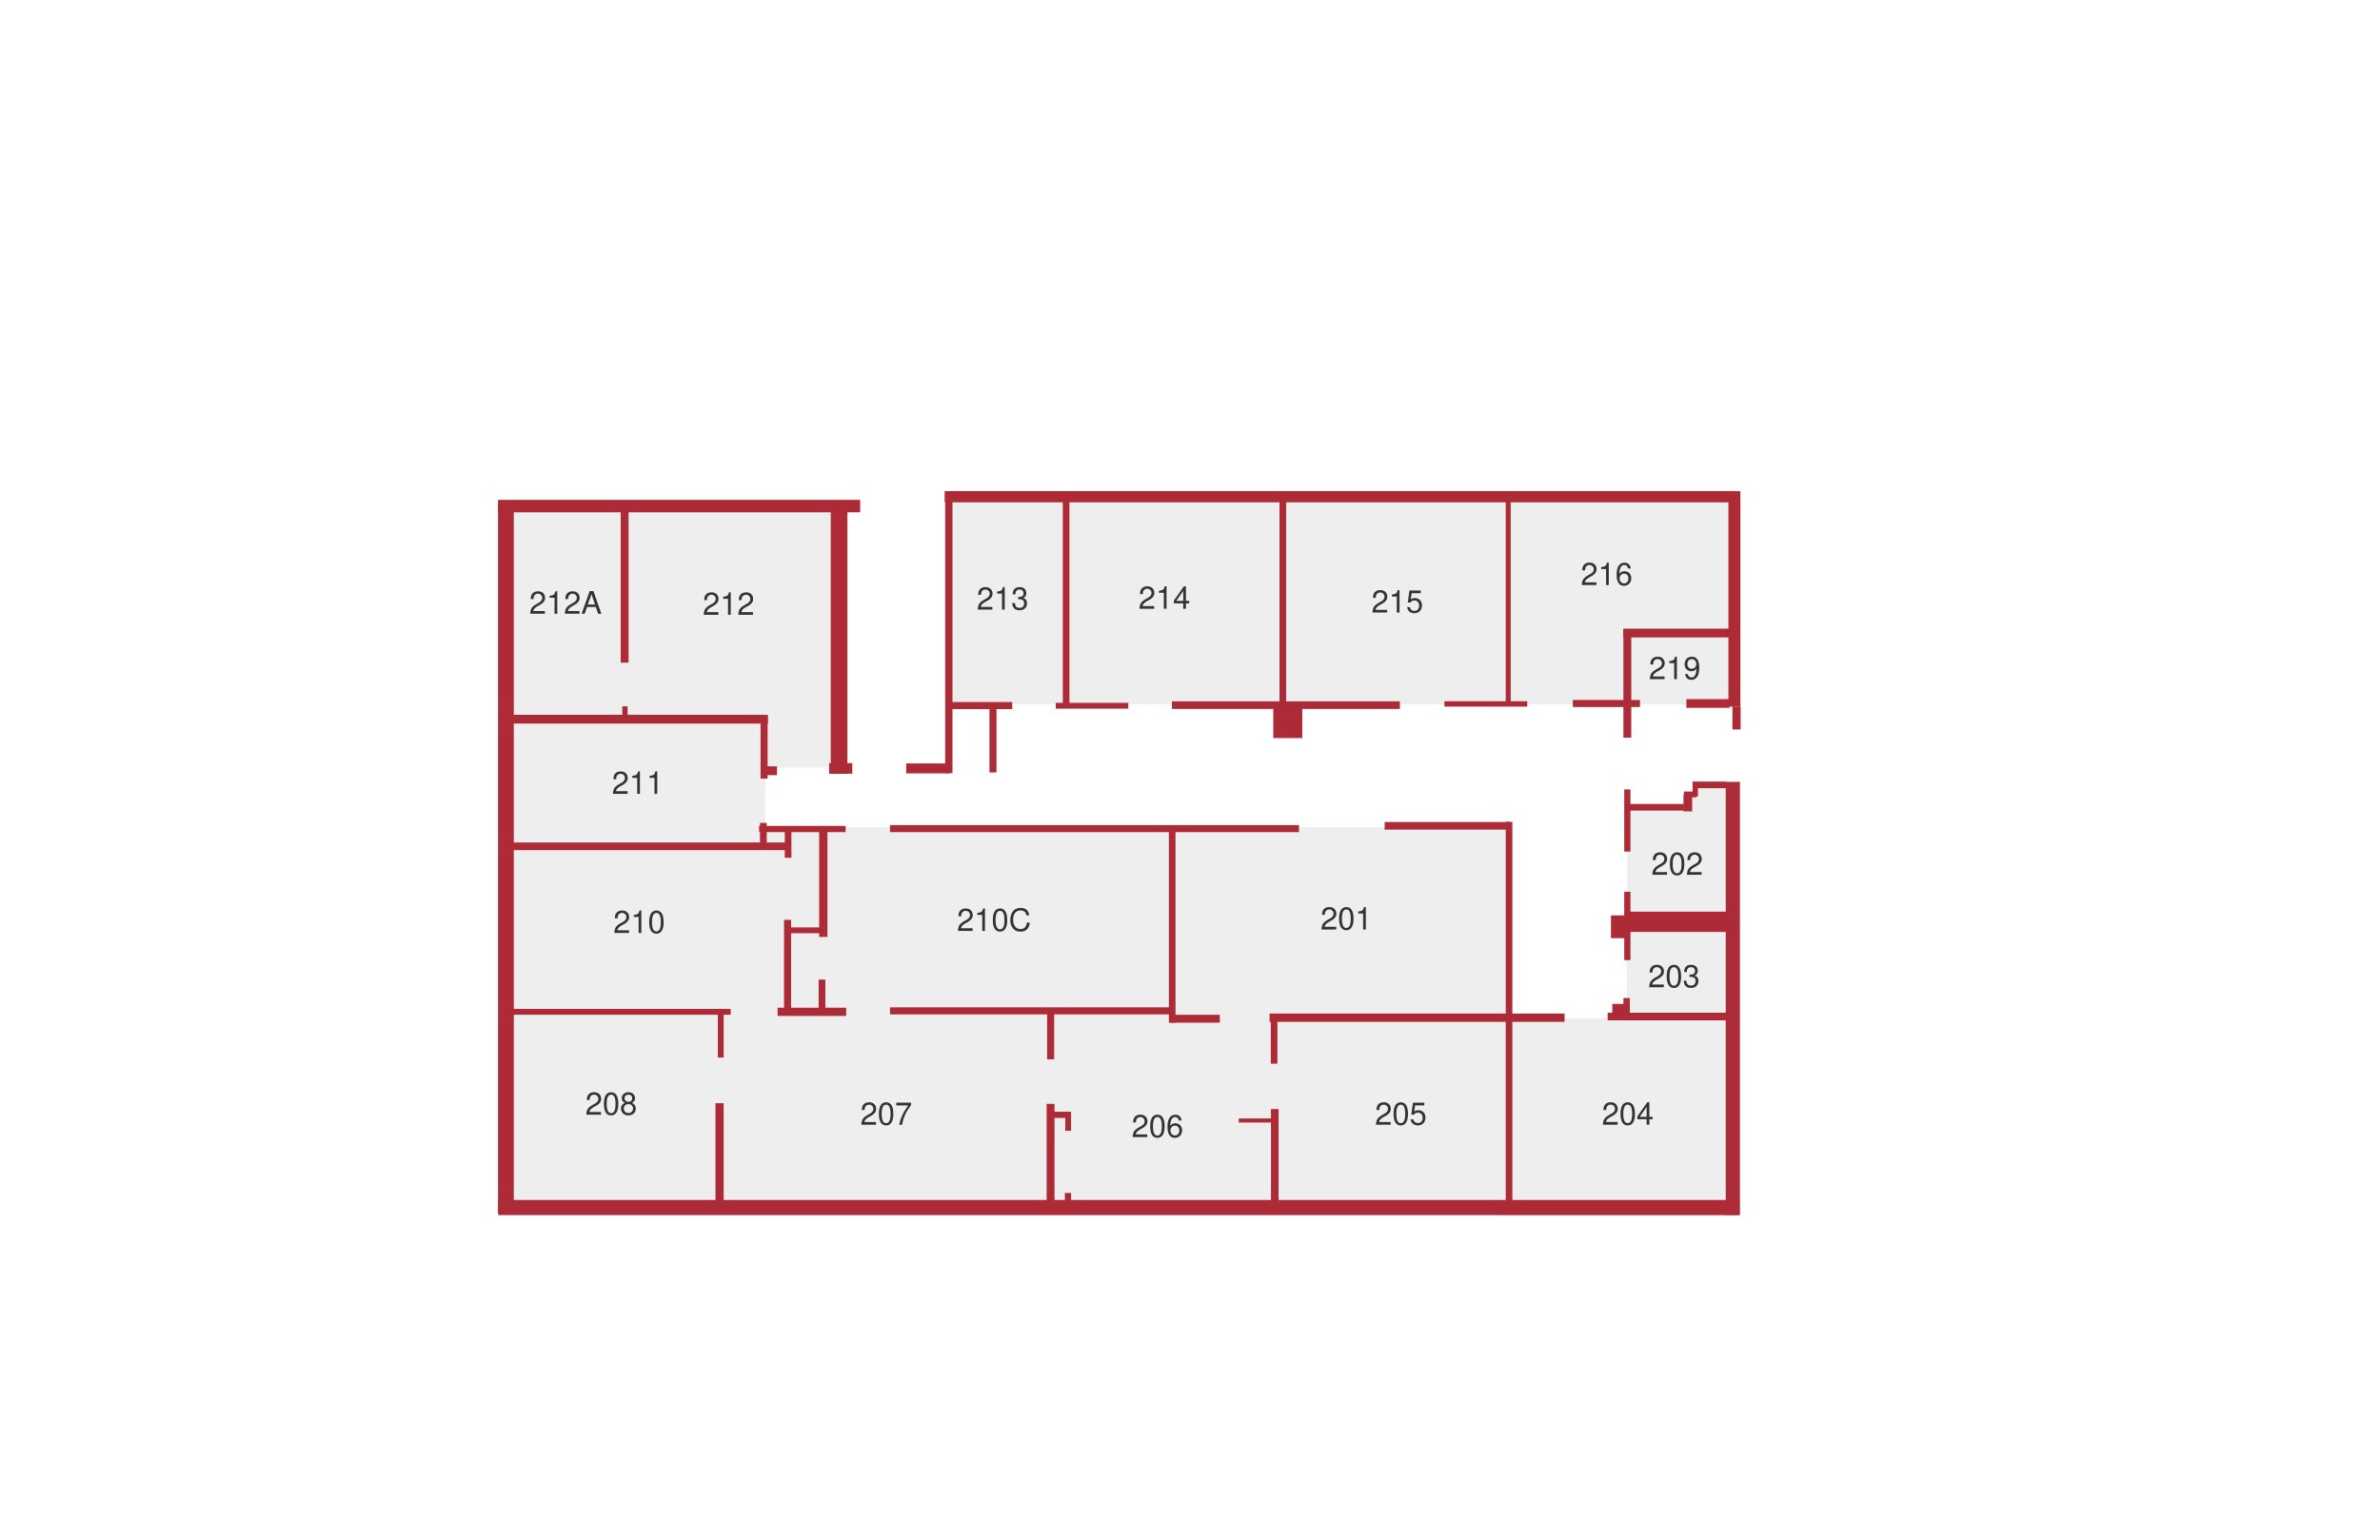
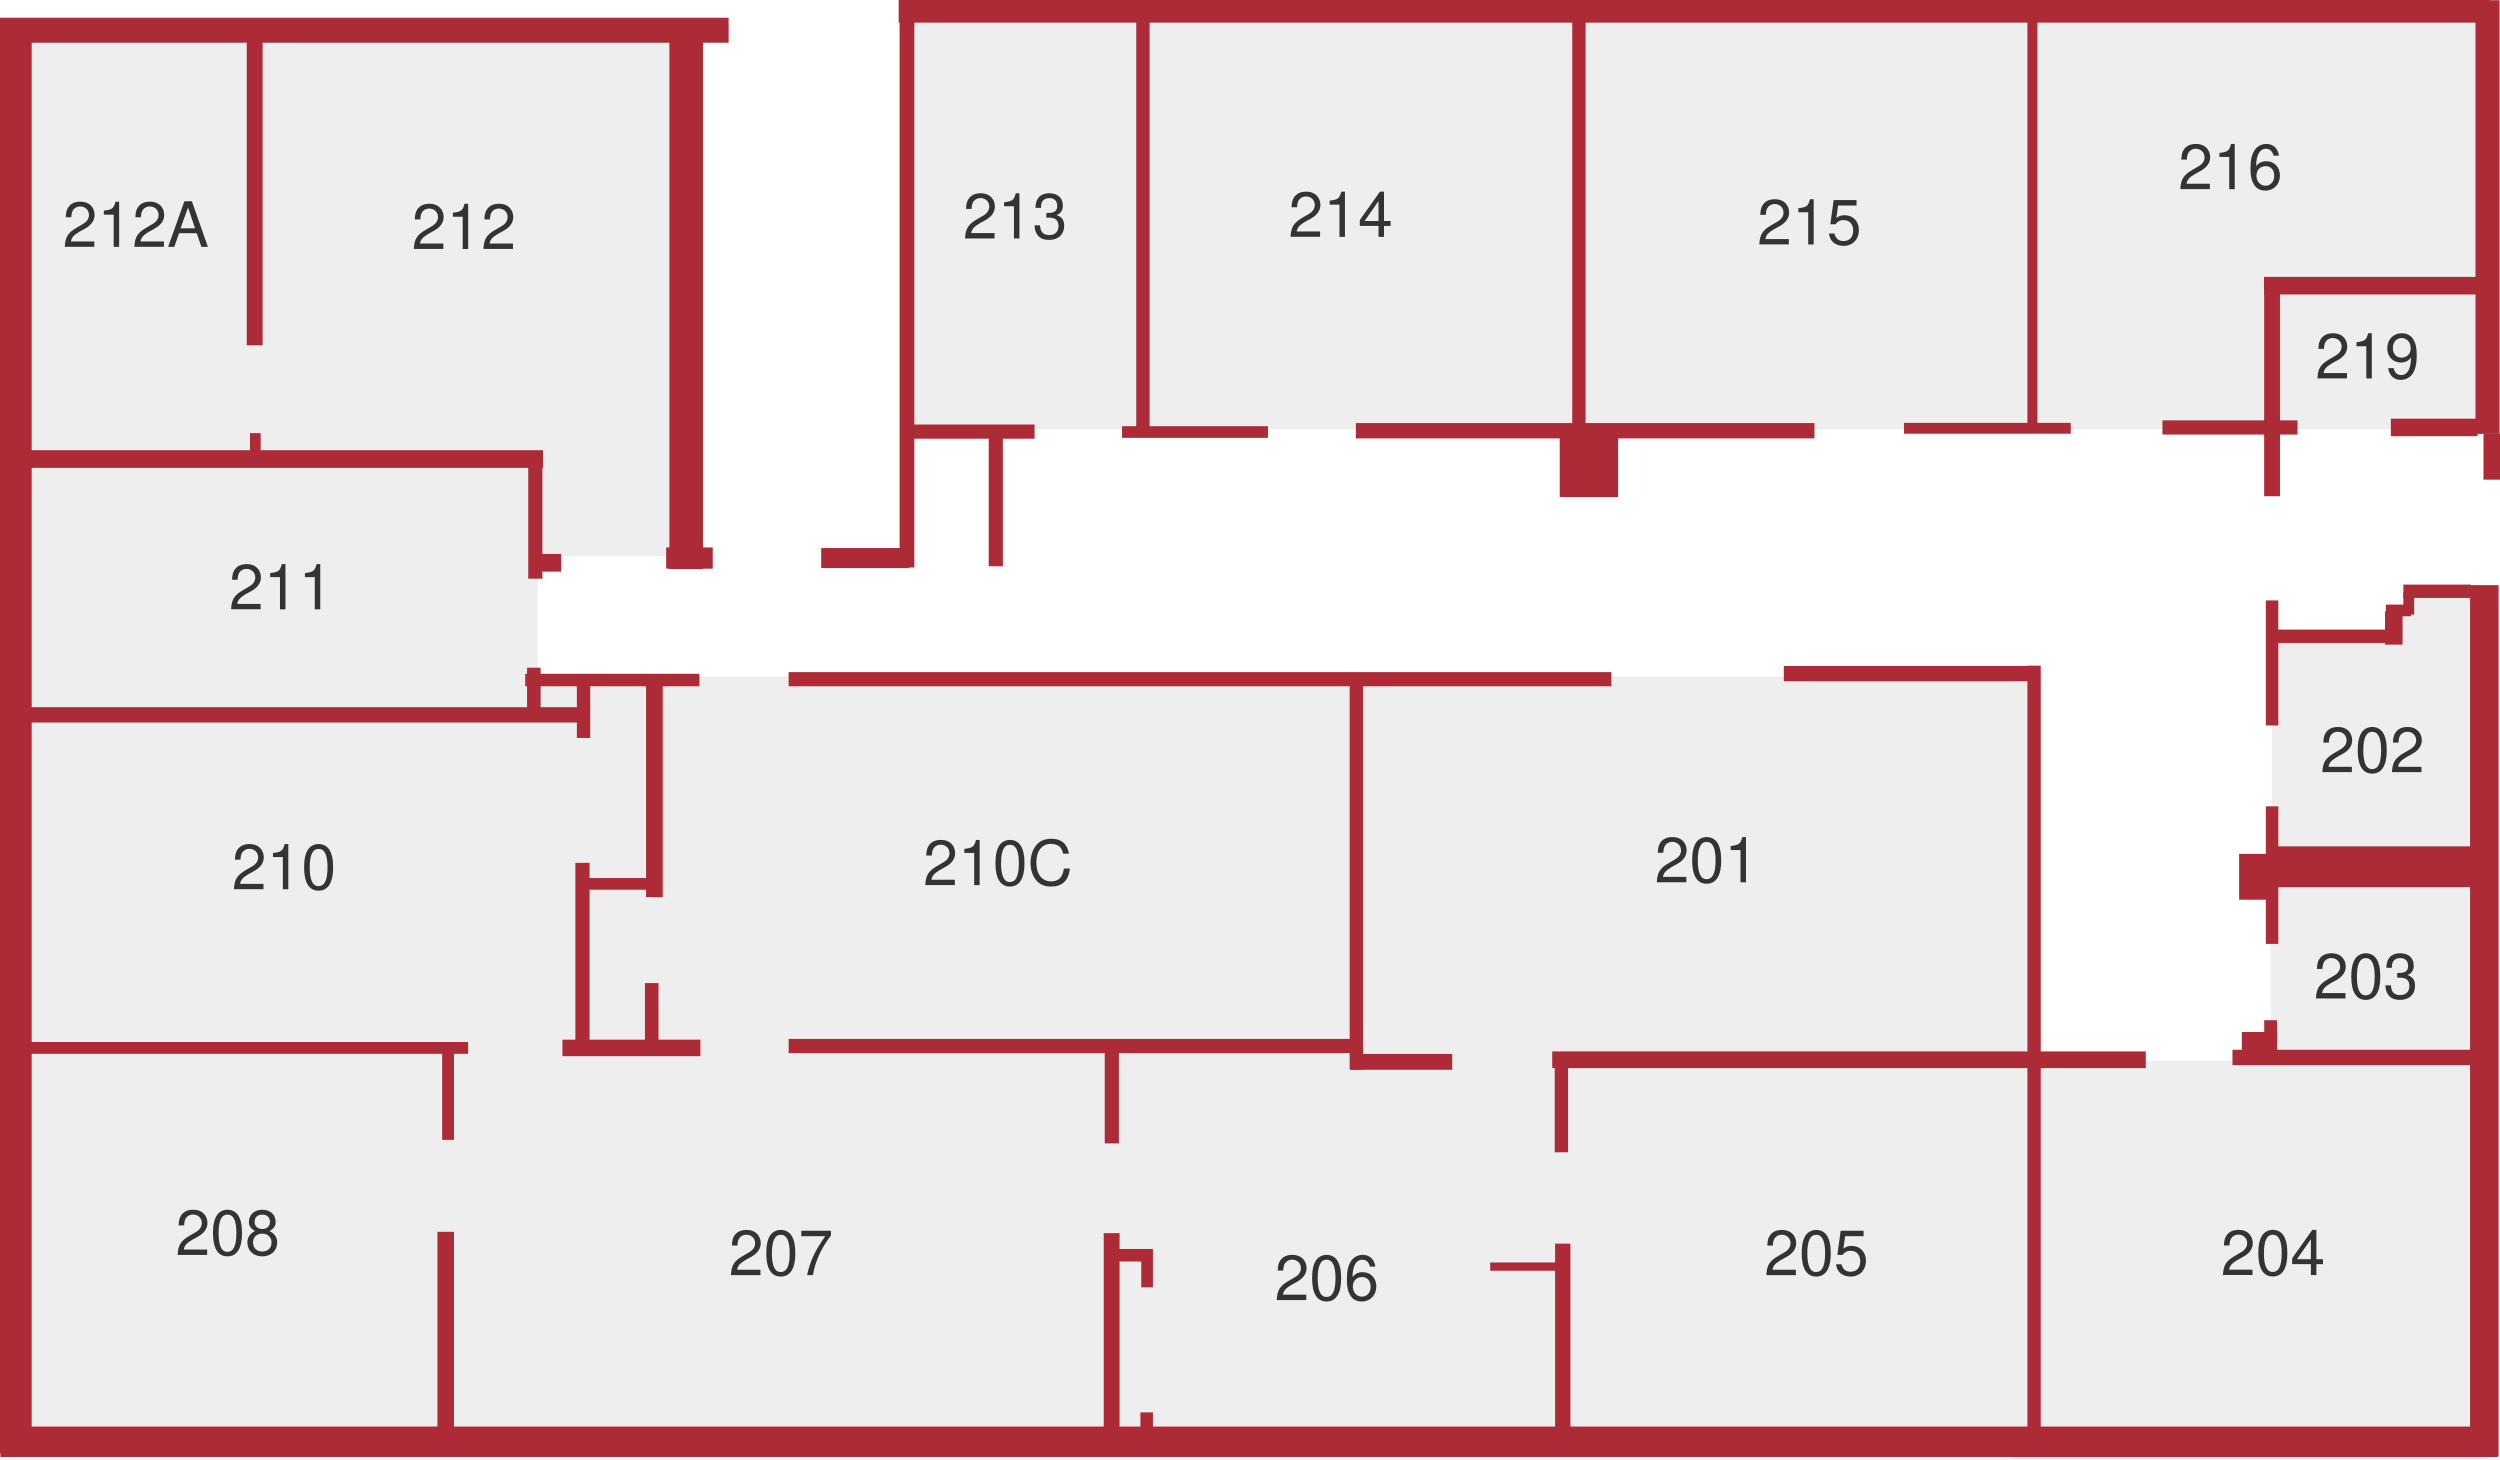
- <svg xmlns="http://www.w3.org/2000/svg" id="svg8270" version="1.1" xml:space="preserve" width="1530" height="990" viewBox="0 0 1530 990">
+ <svg xmlns="http://www.w3.org/2000/svg" id="svg8270" version="1.1" xml:space="preserve" width="798.807" height="466.3" viewBox="0 0 798.807 466.3">
  <defs id="defs8274">
    <clipPath clipPathUnits="userSpaceOnUse" id="clipPath8288">
      <path d="m 0,0 1224,0 0,792 L 0,792 0,0 Z" id="path8290" />
    </clipPath>
  </defs>
-   <g id="g8278" transform="matrix(1.25,0,0,-1.25,0,990)" style="display:inline" />
-   <g id="layer10" style="display:inline">
+   <g id="g8278" transform="matrix(1.25,0,0,-1.25,-320.1706,674.2362)" style="display:inline" />
+   <g id="layer10" style="display:inline" transform="translate(-320.1706,-315.7638)">
    <rect style="opacity:1;fill:#eeeeee;fill-opacity:1;stroke:none;stroke-width:4;stroke-miterlimit:4;stroke-dasharray:none;stroke-opacity:1" id="rect8989" width="214.717" height="165.747" x="327.726" y="327.767" />
    <rect style="opacity:1;fill:#eeeeee;fill-opacity:1;stroke:none;stroke-width:4;stroke-miterlimit:4;stroke-dasharray:none;stroke-opacity:1" id="rect8991" width="205.676" height="243.346" x="325.466" y="533.443" />
    <rect style="opacity:1;fill:#eeeeee;fill-opacity:1;stroke:none;stroke-width:4;stroke-miterlimit:4;stroke-dasharray:none;stroke-opacity:1" id="rect8993" width="166.5" height="60.271" x="325.466" y="475.432" />
    <rect style="opacity:1;fill:#eeeeee;fill-opacity:1;stroke:none;stroke-width:4;stroke-miterlimit:4;stroke-dasharray:none;stroke-opacity:1" id="rect8995" width="476.145" height="244.853" x="494.98" y="531.937" />
    <rect style="opacity:1;fill:#eeeeee;fill-opacity:1;stroke:none;stroke-width:4;stroke-miterlimit:4;stroke-dasharray:none;stroke-opacity:1" id="rect8997" width="152.186" height="127.324" x="962.837" y="654.74" />
    <rect style="opacity:1;fill:#eeeeee;fill-opacity:1;stroke:none;stroke-width:4;stroke-miterlimit:4;stroke-dasharray:none;stroke-opacity:1" id="rect8999" width="66.299" height="63.662" x="1045.71" y="594.845" />
    <rect style="opacity:1;fill:#eeeeee;fill-opacity:1;stroke:none;stroke-width:4;stroke-miterlimit:4;stroke-dasharray:none;stroke-opacity:1" id="rect9001" width="66.675" height="68.936" x="1046.087" y="519.506" />
    <rect style="opacity:1;fill:#eeeeee;fill-opacity:1;stroke:none;stroke-width:4;stroke-miterlimit:4;stroke-dasharray:none;stroke-opacity:1" id="rect9003" width="23.355" height="21.472" x="1092.044" y="505.568" />
    <rect style="opacity:1;fill:#eeeeee;fill-opacity:1;stroke:none;stroke-width:4;stroke-miterlimit:4;stroke-dasharray:none;stroke-opacity:1" id="rect9005" width="9.417" height="13.561" x="1086.394" y="510.842" />
    <rect style="opacity:1;fill:#eeeeee;fill-opacity:1;stroke:none;stroke-width:4;stroke-miterlimit:4;stroke-dasharray:none;stroke-opacity:1" id="rect9007" width="503.644" height="134.104" x="611.002" y="318.726" />
  </g>
-   <g id="layer9" style="display:inline">
+   <g id="layer9" style="display:inline" transform="translate(-320.1706,-315.7638)">
    <rect style="opacity:1;fill:#ac2b37;fill-opacity:1;stroke:none;stroke-width:4;stroke-miterlimit:4;stroke-dasharray:none;stroke-opacity:1" id="rect8839" width="232.803" height="7.991" x="320.171" y="321.424" />
    <rect style="opacity:1;fill:#ac2b37;fill-opacity:1;stroke:none;stroke-width:4;stroke-miterlimit:4;stroke-dasharray:none;stroke-opacity:1" id="rect8841" width="10.122" height="455.484" x="320.171" y="324.62" />
    <rect style="opacity:1;fill:#ac2b37;fill-opacity:1;stroke:none;stroke-width:4;stroke-miterlimit:4;stroke-dasharray:none;stroke-opacity:1" id="rect8843" width="797.896" height="9.722" x="320.304" y="771.581" />
    <rect style="opacity:1;fill:#ac2b37;fill-opacity:1;stroke:none;stroke-width:4;stroke-miterlimit:4;stroke-dasharray:none;stroke-opacity:1" id="rect8845" width="9.114" height="278.441" x="1109.41" y="502.729" />
    <rect style="opacity:1;fill:#ac2b37;fill-opacity:1;stroke:none;stroke-width:4;stroke-miterlimit:4;stroke-dasharray:none;stroke-opacity:1" id="rect8847" width="21.576" height="4.262" x="1088.101" y="502.552" />
    <rect style="opacity:1;fill:#ac2b37;fill-opacity:1;stroke:none;stroke-width:4;stroke-miterlimit:4;stroke-dasharray:none;stroke-opacity:1" id="rect8849" width="3.463" height="7.192" x="1088.101" y="504.95" />
    <rect style="opacity:1;fill:#ac2b37;fill-opacity:1;stroke:none;stroke-width:4;stroke-miterlimit:4;stroke-dasharray:none;stroke-opacity:1" id="rect8851" width="7.991" height="3.729" x="1082.507" y="508.945" />
    <rect style="opacity:1;fill:#ac2b37;fill-opacity:1;stroke:none;stroke-width:4;stroke-miterlimit:4;stroke-dasharray:none;stroke-opacity:1" id="rect8853" width="5.594" height="10.655" x="1082.241" y="511.076" />
    <rect style="opacity:1;fill:#ac2b37;fill-opacity:1;stroke:none;stroke-width:4;stroke-miterlimit:4;stroke-dasharray:none;stroke-opacity:1" id="rect8855" width="36.758" height="4.262" x="1045.749" y="516.936" />
    <rect style="opacity:1;fill:#ac2b37;fill-opacity:1;stroke:none;stroke-width:4;stroke-miterlimit:4;stroke-dasharray:none;stroke-opacity:1" id="rect8857" width="3.995" height="39.955" x="1044.15" y="507.613" />
    <rect style="opacity:1;fill:#ac2b37;fill-opacity:1;stroke:none;stroke-width:4;stroke-miterlimit:4;stroke-dasharray:none;stroke-opacity:1" id="rect8859" width="3.995" height="43.95" x="1044.15" y="573.405" />
    <rect style="opacity:1;fill:#ac2b37;fill-opacity:1;stroke:none;stroke-width:4;stroke-miterlimit:4;stroke-dasharray:none;stroke-opacity:1" id="rect8861" width="66.058" height="13.052" x="1044.417" y="586.191" />
    <rect style="opacity:1;fill:#ac2b37;fill-opacity:1;stroke:none;stroke-width:4;stroke-miterlimit:4;stroke-dasharray:none;stroke-opacity:1" id="rect8863" width="11.187" height="14.65" x="1035.627" y="588.588" />
    <rect style="opacity:1;fill:#ac2b37;fill-opacity:1;stroke:none;stroke-width:4;stroke-miterlimit:4;stroke-dasharray:none;stroke-opacity:1" id="rect8865" width="77.59" height="4.918" x="1033.496" y="651.184" />
    <rect style="opacity:1;fill:#ac2b37;fill-opacity:1;stroke:none;stroke-width:4;stroke-miterlimit:4;stroke-dasharray:none;stroke-opacity:1" id="rect8867" width="11.301" height="7.346" x="1036.481" y="645.511" />
    <rect style="opacity:1;fill:#ac2b37;fill-opacity:1;stroke:none;stroke-width:4;stroke-miterlimit:4;stroke-dasharray:none;stroke-opacity:1" id="rect8869" width="4.097" height="5.98" x="1043.639" y="641.744" />
    <rect style="opacity:1;fill:#ac2b37;fill-opacity:1;stroke:none;stroke-width:4;stroke-miterlimit:4;stroke-dasharray:none;stroke-opacity:1" id="rect8871" width="4.262" height="247.378" x="967.97" y="528.465" />
    <rect style="opacity:1;fill:#ac2b37;fill-opacity:1;stroke:none;stroke-width:4;stroke-miterlimit:4;stroke-dasharray:none;stroke-opacity:1" id="rect8873" width="189.652" height="5.327" x="816.142" y="651.717" />
    <rect style="opacity:1;fill:#ac2b37;fill-opacity:1;stroke:none;stroke-width:4;stroke-miterlimit:4;stroke-dasharray:none;stroke-opacity:1" id="rect8875" width="4.262" height="30.366" x="816.941" y="653.581" />
    <rect style="opacity:1;fill:#ac2b37;fill-opacity:1;stroke:none;stroke-width:4;stroke-miterlimit:4;stroke-dasharray:none;stroke-opacity:1" id="rect8877" width="4.897" height="60.648" x="817.055" y="713.128" />
    <rect style="opacity:1;fill:#ac2b37;fill-opacity:1;stroke:none;stroke-width:4;stroke-miterlimit:4;stroke-dasharray:none;stroke-opacity:1" id="rect8879" width="22.225" height="2.637" x="796.337" y="719.155" />
    <rect style="opacity:1;fill:#ac2b37;fill-opacity:1;stroke:none;stroke-width:4;stroke-miterlimit:4;stroke-dasharray:none;stroke-opacity:1" id="rect8881" width="3.995" height="6.393" x="684.558" y="767.053" />
    <rect style="opacity:1;fill:#ac2b37;fill-opacity:1;stroke:none;stroke-width:4;stroke-miterlimit:4;stroke-dasharray:none;stroke-opacity:1" id="rect8883" width="5.061" height="62.862" x="672.838" y="709.784" />
    <rect style="opacity:1;fill:#ac2b37;fill-opacity:1;stroke:none;stroke-width:4;stroke-miterlimit:4;stroke-dasharray:none;stroke-opacity:1" id="rect8885" width="3.729" height="12.253" x="684.824" y="714.845" />
    <rect style="opacity:1;fill:#ac2b37;fill-opacity:1;stroke:none;stroke-width:4;stroke-miterlimit:4;stroke-dasharray:none;stroke-opacity:1" id="rect8887" width="8.524" height="3.995" x="677.366" y="714.845" />
    <rect style="opacity:1;fill:#ac2b37;fill-opacity:1;stroke:none;stroke-width:4;stroke-miterlimit:4;stroke-dasharray:none;stroke-opacity:1" id="rect8889" width="4.52" height="29.382" x="673.157" y="651.726" />
    <rect style="opacity:1;fill:#ac2b37;fill-opacity:1;stroke:none;stroke-width:4;stroke-miterlimit:4;stroke-dasharray:none;stroke-opacity:1" id="rect8891" width="32.23" height="5.061" x="751.948" y="652.516" />
    <rect style="opacity:1;fill:#ac2b37;fill-opacity:1;stroke:none;stroke-width:4;stroke-miterlimit:4;stroke-dasharray:none;stroke-opacity:1" id="rect8893" width="4.262" height="124.925" x="751.415" y="532.651" />
    <rect style="opacity:1;fill:#ac2b37;fill-opacity:1;stroke:none;stroke-width:4;stroke-miterlimit:4;stroke-dasharray:none;stroke-opacity:1" id="rect8895" width="180.595" height="4.528" x="572.152" y="647.721" />
    <rect style="opacity:1;fill:#ac2b37;fill-opacity:1;stroke:none;stroke-width:4;stroke-miterlimit:4;stroke-dasharray:none;stroke-opacity:1" id="rect8897" width="262.902" height="4.528" x="572.152" y="530.521" />
    <rect style="opacity:1;fill:#ac2b37;fill-opacity:1;stroke:none;stroke-width:4;stroke-miterlimit:4;stroke-dasharray:none;stroke-opacity:1" id="rect8899" width="80.613" height="4.897" x="890.135" y="528.546" />
    <rect style="opacity:1;fill:#ac2b37;fill-opacity:1;stroke:none;stroke-width:4;stroke-miterlimit:4;stroke-dasharray:none;stroke-opacity:1" id="rect8901" width="5.274" height="64.415" x="459.947" y="709.361" />
    <rect style="opacity:1;fill:#ac2b37;fill-opacity:1;stroke:none;stroke-width:4;stroke-miterlimit:4;stroke-dasharray:none;stroke-opacity:1" id="rect8903" width="3.767" height="29.006" x="461.454" y="650.973" />
    <rect style="opacity:1;fill:#ac2b37;fill-opacity:1;stroke:none;stroke-width:4;stroke-miterlimit:4;stroke-dasharray:none;stroke-opacity:1" id="rect8905" width="144.275" height="3.767" x="325.466" y="648.713" />
    <rect style="opacity:1;fill:#ac2b37;fill-opacity:1;stroke:none;stroke-width:4;stroke-miterlimit:4;stroke-dasharray:none;stroke-opacity:1" id="rect8907" width="4.52" height="61.025" x="504.02" y="591.455" />
    <rect style="opacity:1;fill:#ac2b37;fill-opacity:1;stroke:none;stroke-width:4;stroke-miterlimit:4;stroke-dasharray:none;stroke-opacity:1" id="rect8909" width="44.074" height="5.274" x="499.877" y="647.959" />
    <rect style="opacity:1;fill:#ac2b37;fill-opacity:1;stroke:none;stroke-width:4;stroke-miterlimit:4;stroke-dasharray:none;stroke-opacity:1" id="rect8911" width="4.332" height="19.212" x="526.245" y="629.878" />
    <rect style="opacity:1;fill:#ac2b37;fill-opacity:1;stroke:none;stroke-width:4;stroke-miterlimit:4;stroke-dasharray:none;stroke-opacity:1" id="rect8913" width="24.239" height="3.729" x="505.294" y="596.313" />
    <rect style="opacity:1;fill:#ac2b37;fill-opacity:1;stroke:none;stroke-width:4;stroke-miterlimit:4;stroke-dasharray:none;stroke-opacity:1" id="rect8915" width="5.327" height="68.722" x="526.603" y="533.717" />
    <rect style="opacity:1;fill:#ac2b37;fill-opacity:1;stroke:none;stroke-width:4;stroke-miterlimit:4;stroke-dasharray:none;stroke-opacity:1" id="rect8917" width="55.67" height="3.995" x="487.981" y="531.053" />
    <rect style="opacity:1;fill:#ac2b37;fill-opacity:1;stroke:none;stroke-width:4;stroke-miterlimit:4;stroke-dasharray:none;stroke-opacity:1" id="rect8919" width="4.262" height="19.977" x="504.495" y="531.586" />
    <rect style="opacity:1;fill:#ac2b37;fill-opacity:1;stroke:none;stroke-width:4;stroke-miterlimit:4;stroke-dasharray:none;stroke-opacity:1" id="rect8921" width="4.332" height="16.198" x="488.576" y="529.111" />
    <rect style="opacity:1;fill:#ac2b37;fill-opacity:1;stroke:none;stroke-width:4;stroke-miterlimit:4;stroke-dasharray:none;stroke-opacity:1" id="rect8923" width="179.496" height="4.897" x="326.785" y="541.731" />
    <rect style="opacity:1;fill:#ac2b37;fill-opacity:1;stroke:none;stroke-width:4;stroke-miterlimit:4;stroke-dasharray:none;stroke-opacity:1" id="rect8925" width="4.52" height="39.553" x="488.953" y="461.118" />
    <rect style="opacity:1;fill:#ac2b37;fill-opacity:1;stroke:none;stroke-width:4;stroke-miterlimit:4;stroke-dasharray:none;stroke-opacity:1" id="rect8927" width="8.287" height="5.65" x="491.213" y="492.76" />
    <rect style="opacity:1;fill:#ac2b37;fill-opacity:1;stroke:none;stroke-width:4;stroke-miterlimit:4;stroke-dasharray:none;stroke-opacity:1" id="rect8929" width="164.805" height="5.65" x="328.856" y="459.611" />
    <rect style="opacity:1;fill:#ac2b37;fill-opacity:1;stroke:none;stroke-width:4;stroke-miterlimit:4;stroke-dasharray:none;stroke-opacity:1" id="rect8931" width="3.39" height="8.287" x="400.052" y="454.149" />
    <rect style="opacity:1;fill:#ac2b37;fill-opacity:1;stroke:none;stroke-width:4;stroke-miterlimit:4;stroke-dasharray:none;stroke-opacity:1" id="rect8933" width="5.061" height="100.686" x="399.015" y="325.42" />
    <rect style="opacity:1;fill:#ac2b37;fill-opacity:1;stroke:none;stroke-width:4;stroke-miterlimit:4;stroke-dasharray:none;stroke-opacity:1" id="rect8935" width="10.719" height="169.486" x="534.062" y="328.083" />
    <rect style="opacity:1;fill:#ac2b37;fill-opacity:1;stroke:none;stroke-width:4;stroke-miterlimit:4;stroke-dasharray:none;stroke-opacity:1" id="rect8937" width="14.88" height="6.781" x="533.026" y="490.688" />
    <rect style="opacity:1;fill:#ac2b37;fill-opacity:1;stroke:none;stroke-width:4;stroke-miterlimit:4;stroke-dasharray:none;stroke-opacity:1" id="rect8939" width="28.064" height="6.404" x="582.562" y="490.877" />
    <rect style="opacity:1;fill:#ac2b37;fill-opacity:1;stroke:none;stroke-width:4;stroke-miterlimit:4;stroke-dasharray:none;stroke-opacity:1" id="rect8941" width="4.709" height="179.119" x="607.612" y="317.973" />
    <rect style="opacity:1;fill:#ac2b37;fill-opacity:1;stroke:none;stroke-width:4;stroke-miterlimit:4;stroke-dasharray:none;stroke-opacity:1" id="rect8943" width="5.274" height="14.691" x="1113.704" y="454.337" />
    <rect style="opacity:1;fill:#ac2b37;fill-opacity:1;stroke:none;stroke-width:4;stroke-miterlimit:4;stroke-dasharray:none;stroke-opacity:1" id="rect8945" width="7.688" height="138.567" x="1111.141" y="315.83" />
    <rect style="opacity:1;fill:#ac2b37;fill-opacity:1;stroke:none;stroke-width:4;stroke-miterlimit:4;stroke-dasharray:none;stroke-opacity:1" id="rect8947" width="508.401" height="7.232" x="607.312" y="315.764" />
    <rect style="display:inline;opacity:1;fill:#ac2b37;fill-opacity:1;stroke:none;stroke-width:4;stroke-miterlimit:4;stroke-dasharray:none;stroke-opacity:1" id="rect8949" width="22.162" height="4.475" x="867.284" y="-432.363" transform="matrix(1.25,0,0,1.25,0,990)" />
    <rect style="display:inline;opacity:1;fill:#ac2b37;fill-opacity:1;stroke:none;stroke-width:4;stroke-miterlimit:4;stroke-dasharray:none;stroke-opacity:1" id="rect8951" width="34.521" height="3.623" x="808.897" y="-431.937" transform="matrix(1.25,0,0,1.25,0,990)" />
    <rect style="display:inline;opacity:1;fill:#ac2b37;fill-opacity:1;stroke:none;stroke-width:4;stroke-miterlimit:4;stroke-dasharray:none;stroke-opacity:1" id="rect8953" width="4.049" height="55.83" x="834.894" y="-468.376" transform="matrix(1.25,0,0,1.25,0,990)" />
    <rect style="display:inline;opacity:1;fill:#ac2b37;fill-opacity:1;stroke:none;stroke-width:4;stroke-miterlimit:4;stroke-dasharray:none;stroke-opacity:1" id="rect8955" width="56.281" height="4.5" x="834.869" y="-468.614" transform="matrix(1.25,0,0,1.25,0,990)" />
    <rect style="display:inline;opacity:1;fill:#ac2b37;fill-opacity:1;stroke:none;stroke-width:4;stroke-miterlimit:4;stroke-dasharray:none;stroke-opacity:1" id="rect8957" width="42.618" height="2.77" x="742.838" y="-431.298" transform="matrix(1.25,0,0,1.25,0,990)" />
    <rect style="display:inline;opacity:1;fill:#ac2b37;fill-opacity:1;stroke:none;stroke-width:4;stroke-miterlimit:4;stroke-dasharray:none;stroke-opacity:1" id="rect8959" width="2.557" height="107.825" x="774.376" y="-536.565" transform="matrix(1.25,0,0,1.25,0,990)" />
    <rect style="display:inline;opacity:1;fill:#ac2b37;fill-opacity:1;stroke:none;stroke-width:4;stroke-miterlimit:4;stroke-dasharray:none;stroke-opacity:1" id="rect8961" width="117.228" height="3.918" x="602.715" y="-431.243" transform="matrix(1.25,0,0,1.25,0,990)" />
    <rect style="display:inline;opacity:1;fill:#ac2b37;fill-opacity:1;stroke:none;stroke-width:4;stroke-miterlimit:4;stroke-dasharray:none;stroke-opacity:1" id="rect8963" width="14.916" height="17.474" x="654.831" y="-429.806" transform="matrix(1.25,0,0,1.25,0,990)" />
    <rect style="display:inline;opacity:1;fill:#ac2b37;fill-opacity:1;stroke:none;stroke-width:4;stroke-miterlimit:4;stroke-dasharray:none;stroke-opacity:1" id="rect8965" width="3.409" height="105.267" x="658.028" y="-535.074" transform="matrix(1.25,0,0,1.25,0,990)" />
    <rect style="display:inline;opacity:1;fill:#ac2b37;fill-opacity:1;stroke:none;stroke-width:4;stroke-miterlimit:4;stroke-dasharray:none;stroke-opacity:1" id="rect8967" width="37.291" height="2.983" x="542.958" y="-430.446" transform="matrix(1.25,0,0,1.25,0,990)" />
    <rect style="display:inline;opacity:1;fill:#ac2b37;fill-opacity:1;stroke:none;stroke-width:4;stroke-miterlimit:4;stroke-dasharray:none;stroke-opacity:1" id="rect8969" width="3.409" height="105.054" x="546.581" y="-534.861" transform="matrix(1.25,0,0,1.25,0,990)" />
    <rect style="display:inline;opacity:1;fill:#ac2b37;fill-opacity:1;stroke:none;stroke-width:4;stroke-miterlimit:4;stroke-dasharray:none;stroke-opacity:1" id="rect8971" width="3.623" height="34.095" x="508.864" y="-428.741" transform="matrix(1.25,0,0,1.25,0,990)" />
    <rect style="display:inline;opacity:1;fill:#ac2b37;fill-opacity:1;stroke:none;stroke-width:4;stroke-miterlimit:4;stroke-dasharray:none;stroke-opacity:1" id="rect8973" width="31.751" height="3.623" x="488.833" y="-430.872" transform="matrix(1.25,0,0,1.25,0,990)" />
  </g>
-   <g id="layer1">
-     <text xml:space="preserve" style="font-style:normal;font-variant:normal;font-weight:normal;font-stretch:normal;font-size:20px;line-height:125%;font-family:Helvetica;-inkscape-font-specification:'Helvetica, Normal';text-align:start;letter-spacing:0px;word-spacing:0px;writing-mode:lr-tb;text-anchor:start;fill:#333333;fill-opacity:1;stroke:none;stroke-width:1px;stroke-linecap:butt;stroke-linejoin:miter;stroke-opacity:1;" x="340.178" y="394.651" id="text4223">
+   <g id="layer1" transform="translate(-320.1706,-315.7638)">
+     <text xml:space="preserve" style="font-style:normal;font-variant:normal;font-weight:normal;font-stretch:normal;font-size:20px;line-height:125%;font-family:Helvetica;-inkscape-font-specification:'Helvetica, Normal';text-align:start;letter-spacing:0px;word-spacing:0px;writing-mode:lr-tb;text-anchor:start;fill:#333333;fill-opacity:1;stroke:none;stroke-width:1px;stroke-linecap:butt;stroke-linejoin:miter;stroke-opacity:1" x="340.178" y="394.651" id="text4223">
      <tspan id="tspan4225" x="340.178" y="394.651">212A</tspan>
    </text>
-     <text xml:space="preserve" style="font-style:normal;font-variant:normal;font-weight:normal;font-stretch:normal;font-size:20px;line-height:125%;font-family:Helvetica;-inkscape-font-specification:'Helvetica, Normal';text-align:start;letter-spacing:0px;word-spacing:0px;writing-mode:lr-tb;text-anchor:start;fill:#333333;fill-opacity:1;stroke:none;stroke-width:1px;stroke-linecap:butt;stroke-linejoin:miter;stroke-opacity:1;" x="451.702" y="395.323" id="text4227">
+     <text xml:space="preserve" style="font-style:normal;font-variant:normal;font-weight:normal;font-stretch:normal;font-size:20px;line-height:125%;font-family:Helvetica;-inkscape-font-specification:'Helvetica, Normal';text-align:start;letter-spacing:0px;word-spacing:0px;writing-mode:lr-tb;text-anchor:start;fill:#333333;fill-opacity:1;stroke:none;stroke-width:1px;stroke-linecap:butt;stroke-linejoin:miter;stroke-opacity:1" x="451.702" y="395.323" id="text4227">
      <tspan id="tspan4229" x="451.702" y="395.323">212</tspan>
    </text>
-     <text xml:space="preserve" style="font-style:normal;font-variant:normal;font-weight:normal;font-stretch:normal;font-size:20px;line-height:125%;font-family:Helvetica;-inkscape-font-specification:'Helvetica, Normal';text-align:start;letter-spacing:0px;word-spacing:0px;writing-mode:lr-tb;text-anchor:start;fill:#333333;fill-opacity:1;stroke:none;stroke-width:1px;stroke-linecap:butt;stroke-linejoin:miter;stroke-opacity:1;" x="393.321" y="510.462" id="text4231">
+     <text xml:space="preserve" style="font-style:normal;font-variant:normal;font-weight:normal;font-stretch:normal;font-size:20px;line-height:125%;font-family:Helvetica;-inkscape-font-specification:'Helvetica, Normal';text-align:start;letter-spacing:0px;word-spacing:0px;writing-mode:lr-tb;text-anchor:start;fill:#333333;fill-opacity:1;stroke:none;stroke-width:1px;stroke-linecap:butt;stroke-linejoin:miter;stroke-opacity:1" x="393.321" y="510.462" id="text4231">
      <tspan id="tspan4233" x="393.321" y="510.462">211</tspan>
    </text>
-     <text xml:space="preserve" style="font-style:normal;font-variant:normal;font-weight:normal;font-stretch:normal;font-size:20px;line-height:125%;font-family:Helvetica;-inkscape-font-specification:'Helvetica, Normal';text-align:start;letter-spacing:0px;word-spacing:0px;writing-mode:lr-tb;text-anchor:start;fill:#333333;fill-opacity:1;stroke:none;stroke-width:1px;stroke-linecap:butt;stroke-linejoin:miter;stroke-opacity:1;" x="394.235" y="599.907" id="text4235">
+     <text xml:space="preserve" style="font-style:normal;font-variant:normal;font-weight:normal;font-stretch:normal;font-size:20px;line-height:125%;font-family:Helvetica;-inkscape-font-specification:'Helvetica, Normal';text-align:start;letter-spacing:0px;word-spacing:0px;writing-mode:lr-tb;text-anchor:start;fill:#333333;fill-opacity:1;stroke:none;stroke-width:1px;stroke-linecap:butt;stroke-linejoin:miter;stroke-opacity:1" x="394.235" y="599.907" id="text4235">
      <tspan id="tspan4237" x="394.235" y="599.907">210</tspan>
    </text>
-     <text xml:space="preserve" style="font-style:normal;font-variant:normal;font-weight:normal;font-stretch:normal;font-size:20px;line-height:125%;font-family:Helvetica;-inkscape-font-specification:'Helvetica, Normal';text-align:start;letter-spacing:0px;word-spacing:0px;writing-mode:lr-tb;text-anchor:start;fill:#333333;fill-opacity:1;stroke:none;stroke-width:1px;stroke-linecap:butt;stroke-linejoin:miter;stroke-opacity:1;" x="376.238" y="716.75" id="text4239">
+     <text xml:space="preserve" style="font-style:normal;font-variant:normal;font-weight:normal;font-stretch:normal;font-size:20px;line-height:125%;font-family:Helvetica;-inkscape-font-specification:'Helvetica, Normal';text-align:start;letter-spacing:0px;word-spacing:0px;writing-mode:lr-tb;text-anchor:start;fill:#333333;fill-opacity:1;stroke:none;stroke-width:1px;stroke-linecap:butt;stroke-linejoin:miter;stroke-opacity:1" x="376.238" y="716.75" id="text4239">
      <tspan id="tspan4241" x="376.238" y="716.75">208</tspan>
    </text>
-     <text xml:space="preserve" style="font-style:normal;font-variant:normal;font-weight:normal;font-stretch:normal;font-size:20px;line-height:125%;font-family:Helvetica;-inkscape-font-specification:'Helvetica, Normal';text-align:start;letter-spacing:0px;word-spacing:0px;writing-mode:lr-tb;text-anchor:start;fill:#333333;fill-opacity:1;stroke:none;stroke-width:1px;stroke-linecap:butt;stroke-linejoin:miter;stroke-opacity:1;" x="553.03" y="723.206" id="text4243">
+     <text xml:space="preserve" style="font-style:normal;font-variant:normal;font-weight:normal;font-stretch:normal;font-size:20px;line-height:125%;font-family:Helvetica;-inkscape-font-specification:'Helvetica, Normal';text-align:start;letter-spacing:0px;word-spacing:0px;writing-mode:lr-tb;text-anchor:start;fill:#333333;fill-opacity:1;stroke:none;stroke-width:1px;stroke-linecap:butt;stroke-linejoin:miter;stroke-opacity:1" x="553.03" y="723.206" id="text4243">
      <tspan id="tspan4245" x="553.03" y="723.206">207</tspan>
    </text>
-     <text xml:space="preserve" style="font-style:normal;font-variant:normal;font-weight:normal;font-stretch:normal;font-size:20px;line-height:125%;font-family:Helvetica;-inkscape-font-specification:'Helvetica, Normal';text-align:start;letter-spacing:0px;word-spacing:0px;writing-mode:lr-tb;text-anchor:start;fill:#333333;fill-opacity:1;stroke:none;stroke-width:1px;stroke-linecap:butt;stroke-linejoin:miter;stroke-opacity:1;" x="727.429" y="731.17" id="text4247">
+     <text xml:space="preserve" style="font-style:normal;font-variant:normal;font-weight:normal;font-stretch:normal;font-size:20px;line-height:125%;font-family:Helvetica;-inkscape-font-specification:'Helvetica, Normal';text-align:start;letter-spacing:0px;word-spacing:0px;writing-mode:lr-tb;text-anchor:start;fill:#333333;fill-opacity:1;stroke:none;stroke-width:1px;stroke-linecap:butt;stroke-linejoin:miter;stroke-opacity:1" x="727.429" y="731.17" id="text4247">
      <tspan id="tspan4249" x="727.429" y="731.17">206</tspan>
    </text>
-     <text xml:space="preserve" style="font-style:normal;font-variant:normal;font-weight:normal;font-stretch:normal;font-size:20px;line-height:125%;font-family:Helvetica;-inkscape-font-specification:'Helvetica, Normal';text-align:start;letter-spacing:0px;word-spacing:0px;writing-mode:lr-tb;text-anchor:start;fill:#333333;fill-opacity:1;stroke:none;stroke-width:1px;stroke-linecap:butt;stroke-linejoin:miter;stroke-opacity:1;" x="883.873" y="723.206" id="text4251">
+     <text xml:space="preserve" style="font-style:normal;font-variant:normal;font-weight:normal;font-stretch:normal;font-size:20px;line-height:125%;font-family:Helvetica;-inkscape-font-specification:'Helvetica, Normal';text-align:start;letter-spacing:0px;word-spacing:0px;writing-mode:lr-tb;text-anchor:start;fill:#333333;fill-opacity:1;stroke:none;stroke-width:1px;stroke-linecap:butt;stroke-linejoin:miter;stroke-opacity:1" x="883.873" y="723.206" id="text4251">
      <tspan id="tspan4253" x="883.873" y="723.206">205</tspan>
    </text>
-     <text xml:space="preserve" style="font-style:normal;font-variant:normal;font-weight:normal;font-stretch:normal;font-size:20px;line-height:125%;font-family:Helvetica;-inkscape-font-specification:'Helvetica, Normal';text-align:start;letter-spacing:0px;word-spacing:0px;writing-mode:lr-tb;text-anchor:start;fill:#333333;fill-opacity:1;stroke:none;stroke-width:1px;stroke-linecap:butt;stroke-linejoin:miter;stroke-opacity:1;" x="615.133" y="598.588" id="text4255">
+     <text xml:space="preserve" style="font-style:normal;font-variant:normal;font-weight:normal;font-stretch:normal;font-size:20px;line-height:125%;font-family:Helvetica;-inkscape-font-specification:'Helvetica, Normal';text-align:start;letter-spacing:0px;word-spacing:0px;writing-mode:lr-tb;text-anchor:start;fill:#333333;fill-opacity:1;stroke:none;stroke-width:1px;stroke-linecap:butt;stroke-linejoin:miter;stroke-opacity:1" x="615.133" y="598.588" id="text4255">
      <tspan id="tspan4257" x="615.133" y="598.588">210C</tspan>
    </text>
-     <text xml:space="preserve" style="font-style:normal;font-variant:normal;font-weight:normal;font-stretch:normal;font-size:20px;line-height:125%;font-family:Helvetica;-inkscape-font-specification:'Helvetica, Normal';text-align:start;letter-spacing:0px;word-spacing:0px;writing-mode:lr-tb;text-anchor:start;fill:#333333;fill-opacity:1;stroke:none;stroke-width:1px;stroke-linecap:butt;stroke-linejoin:miter;stroke-opacity:1;" x="848.871" y="597.682" id="text4259">
+     <text xml:space="preserve" style="font-style:normal;font-variant:normal;font-weight:normal;font-stretch:normal;font-size:20px;line-height:125%;font-family:Helvetica;-inkscape-font-specification:'Helvetica, Normal';text-align:start;letter-spacing:0px;word-spacing:0px;writing-mode:lr-tb;text-anchor:start;fill:#333333;fill-opacity:1;stroke:none;stroke-width:1px;stroke-linecap:butt;stroke-linejoin:miter;stroke-opacity:1" x="848.871" y="597.682" id="text4259">
      <tspan id="tspan4261" x="848.871" y="597.682">201</tspan>
    </text>
-     <text xml:space="preserve" style="font-style:normal;font-variant:normal;font-weight:normal;font-stretch:normal;font-size:20px;line-height:125%;font-family:Helvetica;-inkscape-font-specification:'Helvetica, Normal';text-align:start;letter-spacing:0px;word-spacing:0px;writing-mode:lr-tb;text-anchor:start;fill:#333333;fill-opacity:1;stroke:none;stroke-width:1px;stroke-linecap:butt;stroke-linejoin:miter;stroke-opacity:1;" x="1029.771" y="723.18" id="text4263">
+     <text xml:space="preserve" style="font-style:normal;font-variant:normal;font-weight:normal;font-stretch:normal;font-size:20px;line-height:125%;font-family:Helvetica;-inkscape-font-specification:'Helvetica, Normal';text-align:start;letter-spacing:0px;word-spacing:0px;writing-mode:lr-tb;text-anchor:start;fill:#333333;fill-opacity:1;stroke:none;stroke-width:1px;stroke-linecap:butt;stroke-linejoin:miter;stroke-opacity:1" x="1029.771" y="723.18" id="text4263">
      <tspan id="tspan4265" x="1029.771" y="723.18">204</tspan>
    </text>
-     <text xml:space="preserve" style="font-style:normal;font-variant:normal;font-weight:normal;font-stretch:normal;font-size:20px;line-height:125%;font-family:Helvetica;-inkscape-font-specification:'Helvetica, Normal';text-align:start;letter-spacing:0px;word-spacing:0px;writing-mode:lr-tb;text-anchor:start;fill:#333333;fill-opacity:1;stroke:none;stroke-width:1px;stroke-linecap:butt;stroke-linejoin:miter;stroke-opacity:1;" x="1059.472" y="634.801" id="text4267">
+     <text xml:space="preserve" style="font-style:normal;font-variant:normal;font-weight:normal;font-stretch:normal;font-size:20px;line-height:125%;font-family:Helvetica;-inkscape-font-specification:'Helvetica, Normal';text-align:start;letter-spacing:0px;word-spacing:0px;writing-mode:lr-tb;text-anchor:start;fill:#333333;fill-opacity:1;stroke:none;stroke-width:1px;stroke-linecap:butt;stroke-linejoin:miter;stroke-opacity:1" x="1059.472" y="634.801" id="text4267">
      <tspan id="tspan4269" x="1059.472" y="634.801">203</tspan>
    </text>
-     <text xml:space="preserve" style="font-style:normal;font-variant:normal;font-weight:normal;font-stretch:normal;font-size:20px;line-height:125%;font-family:Helvetica;-inkscape-font-specification:'Helvetica, Normal';text-align:start;letter-spacing:0px;word-spacing:0px;writing-mode:lr-tb;text-anchor:start;fill:#333333;fill-opacity:1;stroke:none;stroke-width:1px;stroke-linecap:butt;stroke-linejoin:miter;stroke-opacity:1;" x="1061.526" y="562.502" id="text4271">
+     <text xml:space="preserve" style="font-style:normal;font-variant:normal;font-weight:normal;font-stretch:normal;font-size:20px;line-height:125%;font-family:Helvetica;-inkscape-font-specification:'Helvetica, Normal';text-align:start;letter-spacing:0px;word-spacing:0px;writing-mode:lr-tb;text-anchor:start;fill:#333333;fill-opacity:1;stroke:none;stroke-width:1px;stroke-linecap:butt;stroke-linejoin:miter;stroke-opacity:1" x="1061.526" y="562.502" id="text4271">
      <tspan id="tspan4273" x="1061.526" y="562.502">202</tspan>
    </text>
-     <text xml:space="preserve" style="font-style:normal;font-variant:normal;font-weight:normal;font-stretch:normal;font-size:20px;line-height:125%;font-family:Helvetica;-inkscape-font-specification:'Helvetica, Normal';text-align:start;letter-spacing:0px;word-spacing:0px;writing-mode:lr-tb;text-anchor:start;fill:#333333;fill-opacity:1;stroke:none;stroke-width:1px;stroke-linecap:butt;stroke-linejoin:miter;stroke-opacity:1;" x="1059.948" y="436.692" id="text4275">
+     <text xml:space="preserve" style="font-style:normal;font-variant:normal;font-weight:normal;font-stretch:normal;font-size:20px;line-height:125%;font-family:Helvetica;-inkscape-font-specification:'Helvetica, Normal';text-align:start;letter-spacing:0px;word-spacing:0px;writing-mode:lr-tb;text-anchor:start;fill:#333333;fill-opacity:1;stroke:none;stroke-width:1px;stroke-linecap:butt;stroke-linejoin:miter;stroke-opacity:1" x="1059.948" y="436.692" id="text4275">
      <tspan id="tspan4277" x="1059.948" y="436.692">219</tspan>
    </text>
-     <text xml:space="preserve" style="font-style:normal;font-variant:normal;font-weight:normal;font-stretch:normal;font-size:20px;line-height:125%;font-family:Helvetica;-inkscape-font-specification:'Helvetica, Normal';text-align:start;letter-spacing:0px;word-spacing:0px;writing-mode:lr-tb;text-anchor:start;fill:#333333;fill-opacity:1;stroke:none;stroke-width:1px;stroke-linecap:butt;stroke-linejoin:miter;stroke-opacity:1;" x="1016.158" y="376.212" id="text4279">
+     <text xml:space="preserve" style="font-style:normal;font-variant:normal;font-weight:normal;font-stretch:normal;font-size:20px;line-height:125%;font-family:Helvetica;-inkscape-font-specification:'Helvetica, Normal';text-align:start;letter-spacing:0px;word-spacing:0px;writing-mode:lr-tb;text-anchor:start;fill:#333333;fill-opacity:1;stroke:none;stroke-width:1px;stroke-linecap:butt;stroke-linejoin:miter;stroke-opacity:1" x="1016.158" y="376.212" id="text4279">
      <tspan id="tspan4281" x="1016.158" y="376.212">216</tspan>
      <tspan x="1016.158" y="401.212" id="tspan4283" />
    </text>
-     <text xml:space="preserve" style="font-style:normal;font-variant:normal;font-weight:normal;font-stretch:normal;font-size:20px;line-height:125%;font-family:Helvetica;-inkscape-font-specification:'Helvetica, Normal';text-align:start;letter-spacing:0px;word-spacing:0px;writing-mode:lr-tb;text-anchor:start;fill:#333333;fill-opacity:1;stroke:none;stroke-width:1px;stroke-linecap:butt;stroke-linejoin:miter;stroke-opacity:1;" x="881.622" y="393.878" id="text4285">
+     <text xml:space="preserve" style="font-style:normal;font-variant:normal;font-weight:normal;font-stretch:normal;font-size:20px;line-height:125%;font-family:Helvetica;-inkscape-font-specification:'Helvetica, Normal';text-align:start;letter-spacing:0px;word-spacing:0px;writing-mode:lr-tb;text-anchor:start;fill:#333333;fill-opacity:1;stroke:none;stroke-width:1px;stroke-linecap:butt;stroke-linejoin:miter;stroke-opacity:1" x="881.622" y="393.878" id="text4285">
      <tspan id="tspan4287" x="881.622" y="393.878">215</tspan>
    </text>
-     <text xml:space="preserve" style="font-style:normal;font-variant:normal;font-weight:normal;font-stretch:normal;font-size:20px;line-height:125%;font-family:Helvetica;-inkscape-font-specification:'Helvetica, Normal';text-align:start;letter-spacing:0px;word-spacing:0px;writing-mode:lr-tb;text-anchor:start;fill:#333333;fill-opacity:1;stroke:none;stroke-width:1px;stroke-linecap:butt;stroke-linejoin:miter;stroke-opacity:1;" x="731.85" y="391.457" id="text4289">
+     <text xml:space="preserve" style="font-style:normal;font-variant:normal;font-weight:normal;font-stretch:normal;font-size:20px;line-height:125%;font-family:Helvetica;-inkscape-font-specification:'Helvetica, Normal';text-align:start;letter-spacing:0px;word-spacing:0px;writing-mode:lr-tb;text-anchor:start;fill:#333333;fill-opacity:1;stroke:none;stroke-width:1px;stroke-linecap:butt;stroke-linejoin:miter;stroke-opacity:1" x="731.85" y="391.457" id="text4289">
      <tspan id="tspan4291" x="731.85" y="391.457">214</tspan>
    </text>
-     <text xml:space="preserve" style="font-style:normal;font-variant:normal;font-weight:normal;font-stretch:normal;font-size:20px;line-height:125%;font-family:Helvetica;-inkscape-font-specification:'Helvetica, Normal';text-align:start;letter-spacing:0px;word-spacing:0px;writing-mode:lr-tb;text-anchor:start;fill:#333333;fill-opacity:1;stroke:none;stroke-width:1px;stroke-linecap:butt;stroke-linejoin:miter;stroke-opacity:1;" x="627.84" y="391.969" id="text4293">
+     <text xml:space="preserve" style="font-style:normal;font-variant:normal;font-weight:normal;font-stretch:normal;font-size:20px;line-height:125%;font-family:Helvetica;-inkscape-font-specification:'Helvetica, Normal';text-align:start;letter-spacing:0px;word-spacing:0px;writing-mode:lr-tb;text-anchor:start;fill:#333333;fill-opacity:1;stroke:none;stroke-width:1px;stroke-linecap:butt;stroke-linejoin:miter;stroke-opacity:1" x="627.84" y="391.969" id="text4293">
      <tspan id="tspan4295" x="627.84" y="391.969">213</tspan>
    </text>
  </g>
</svg>
